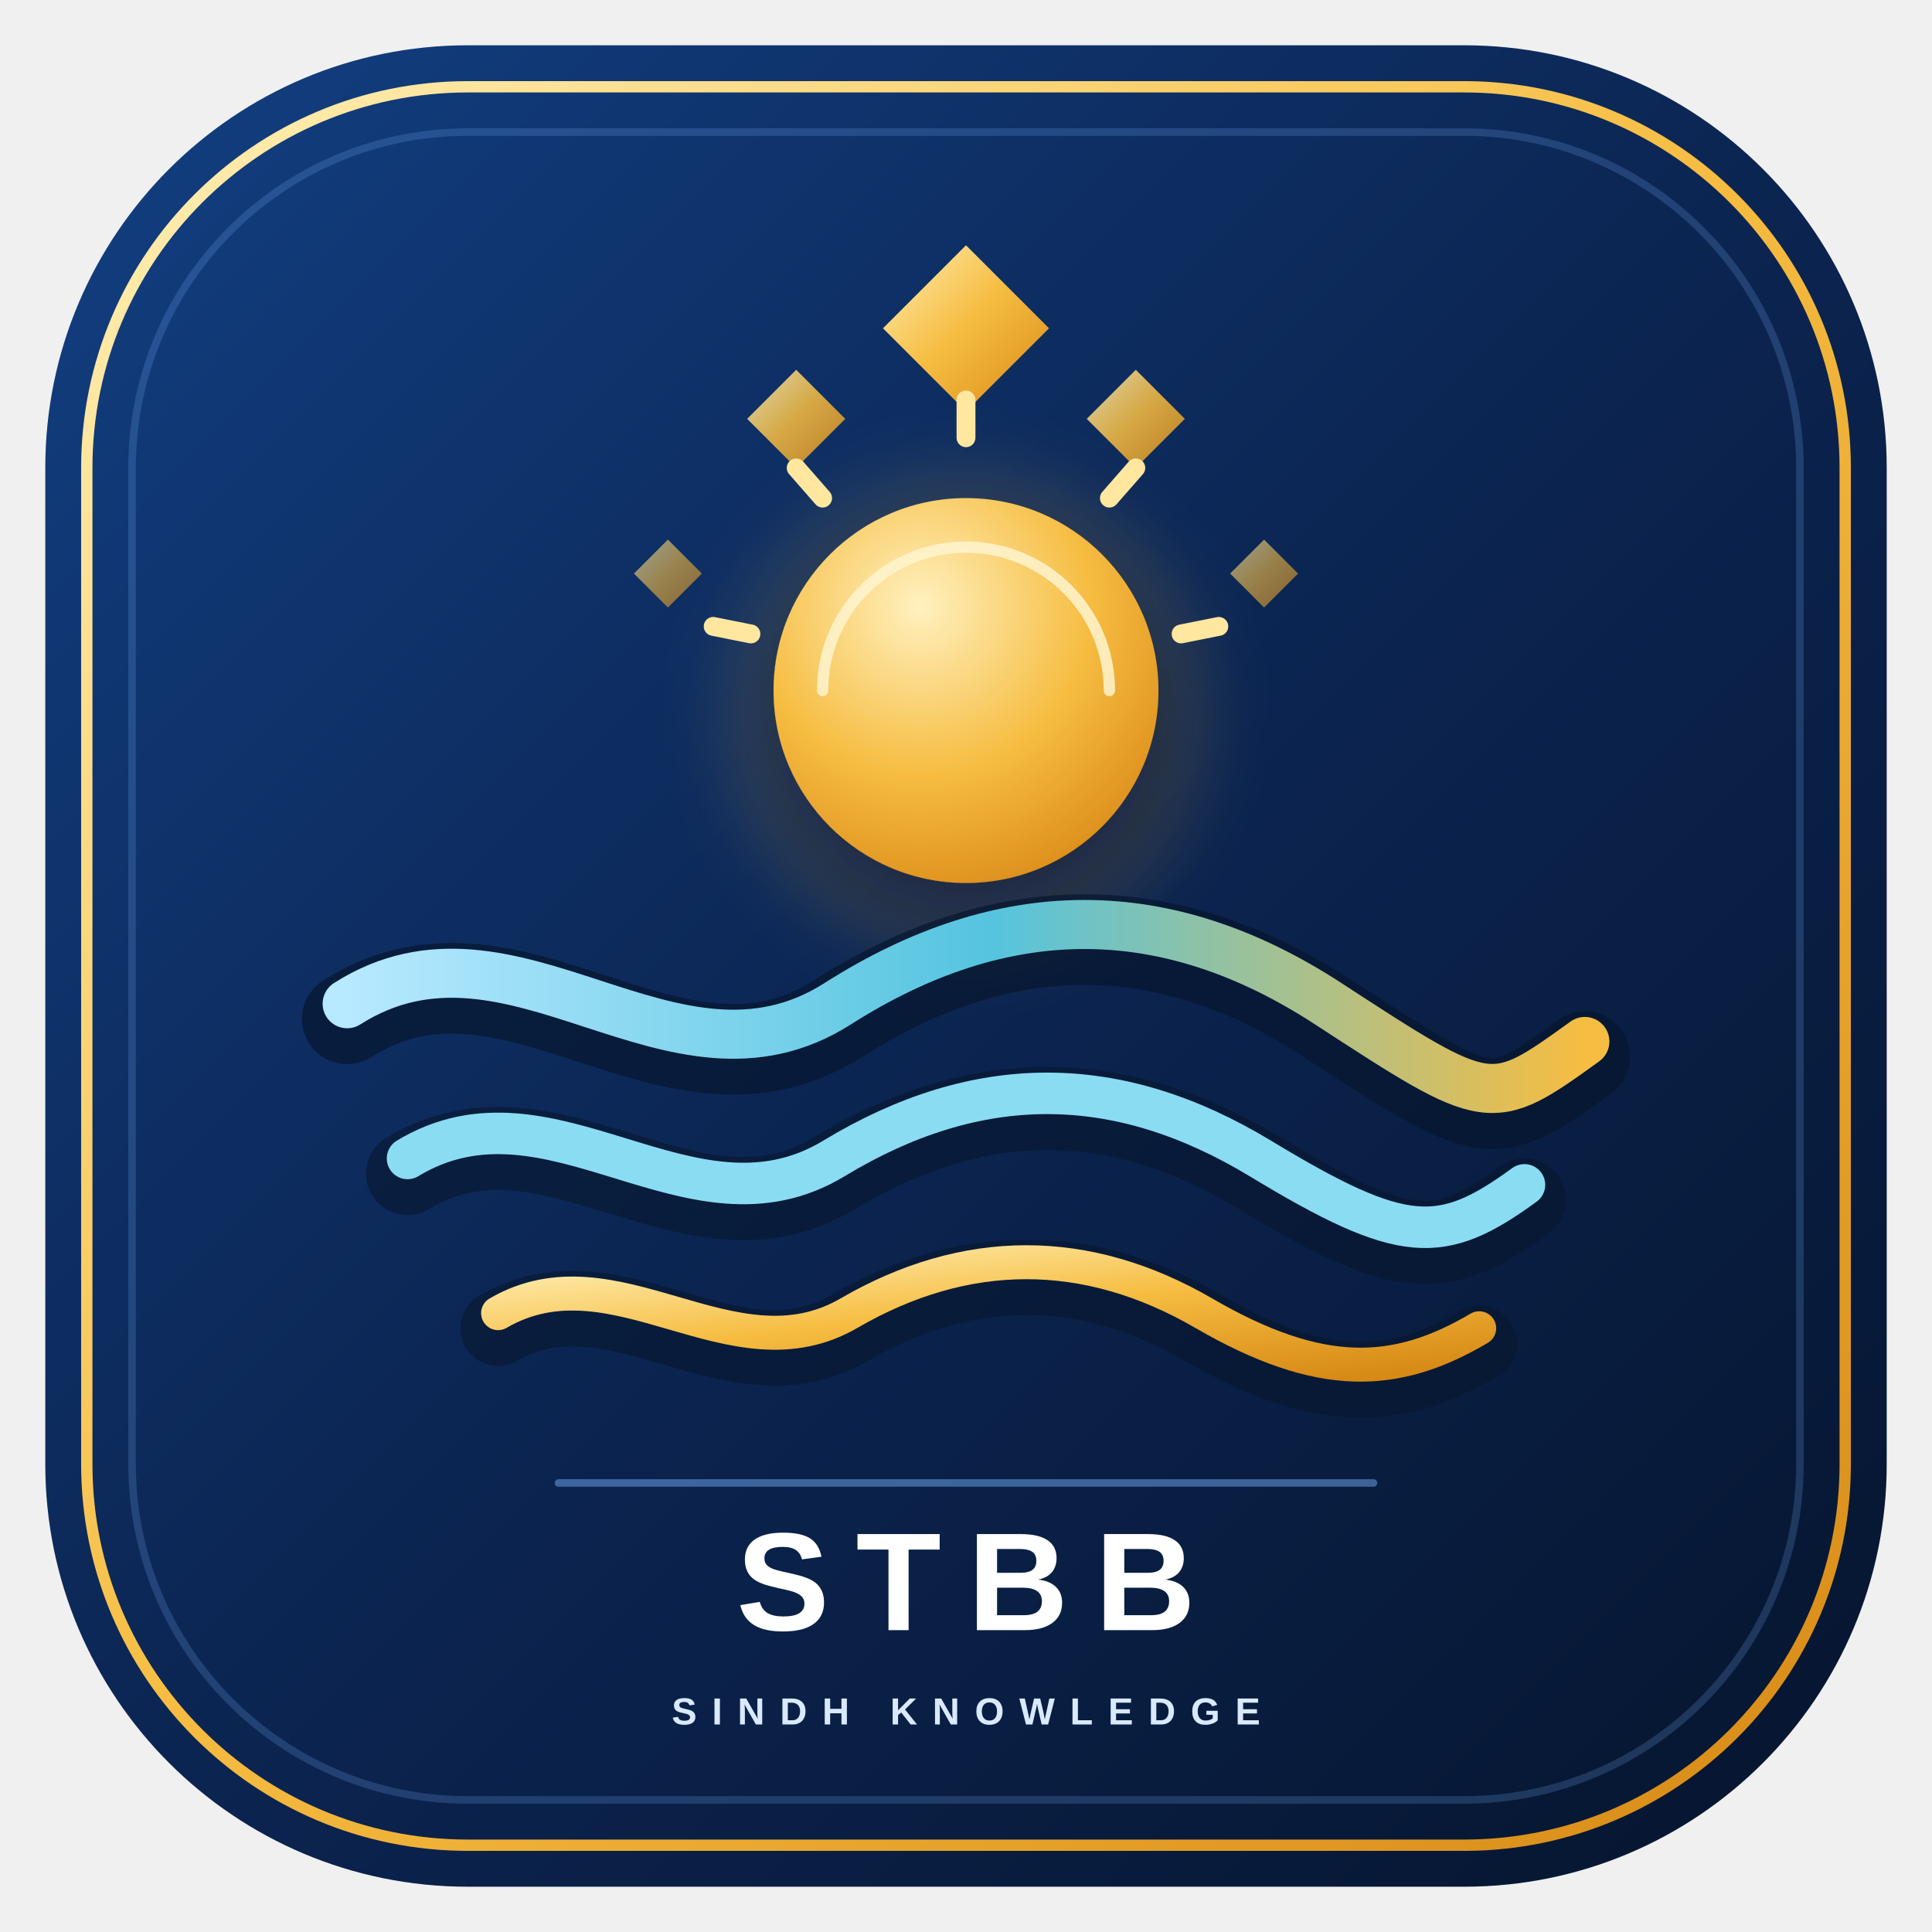
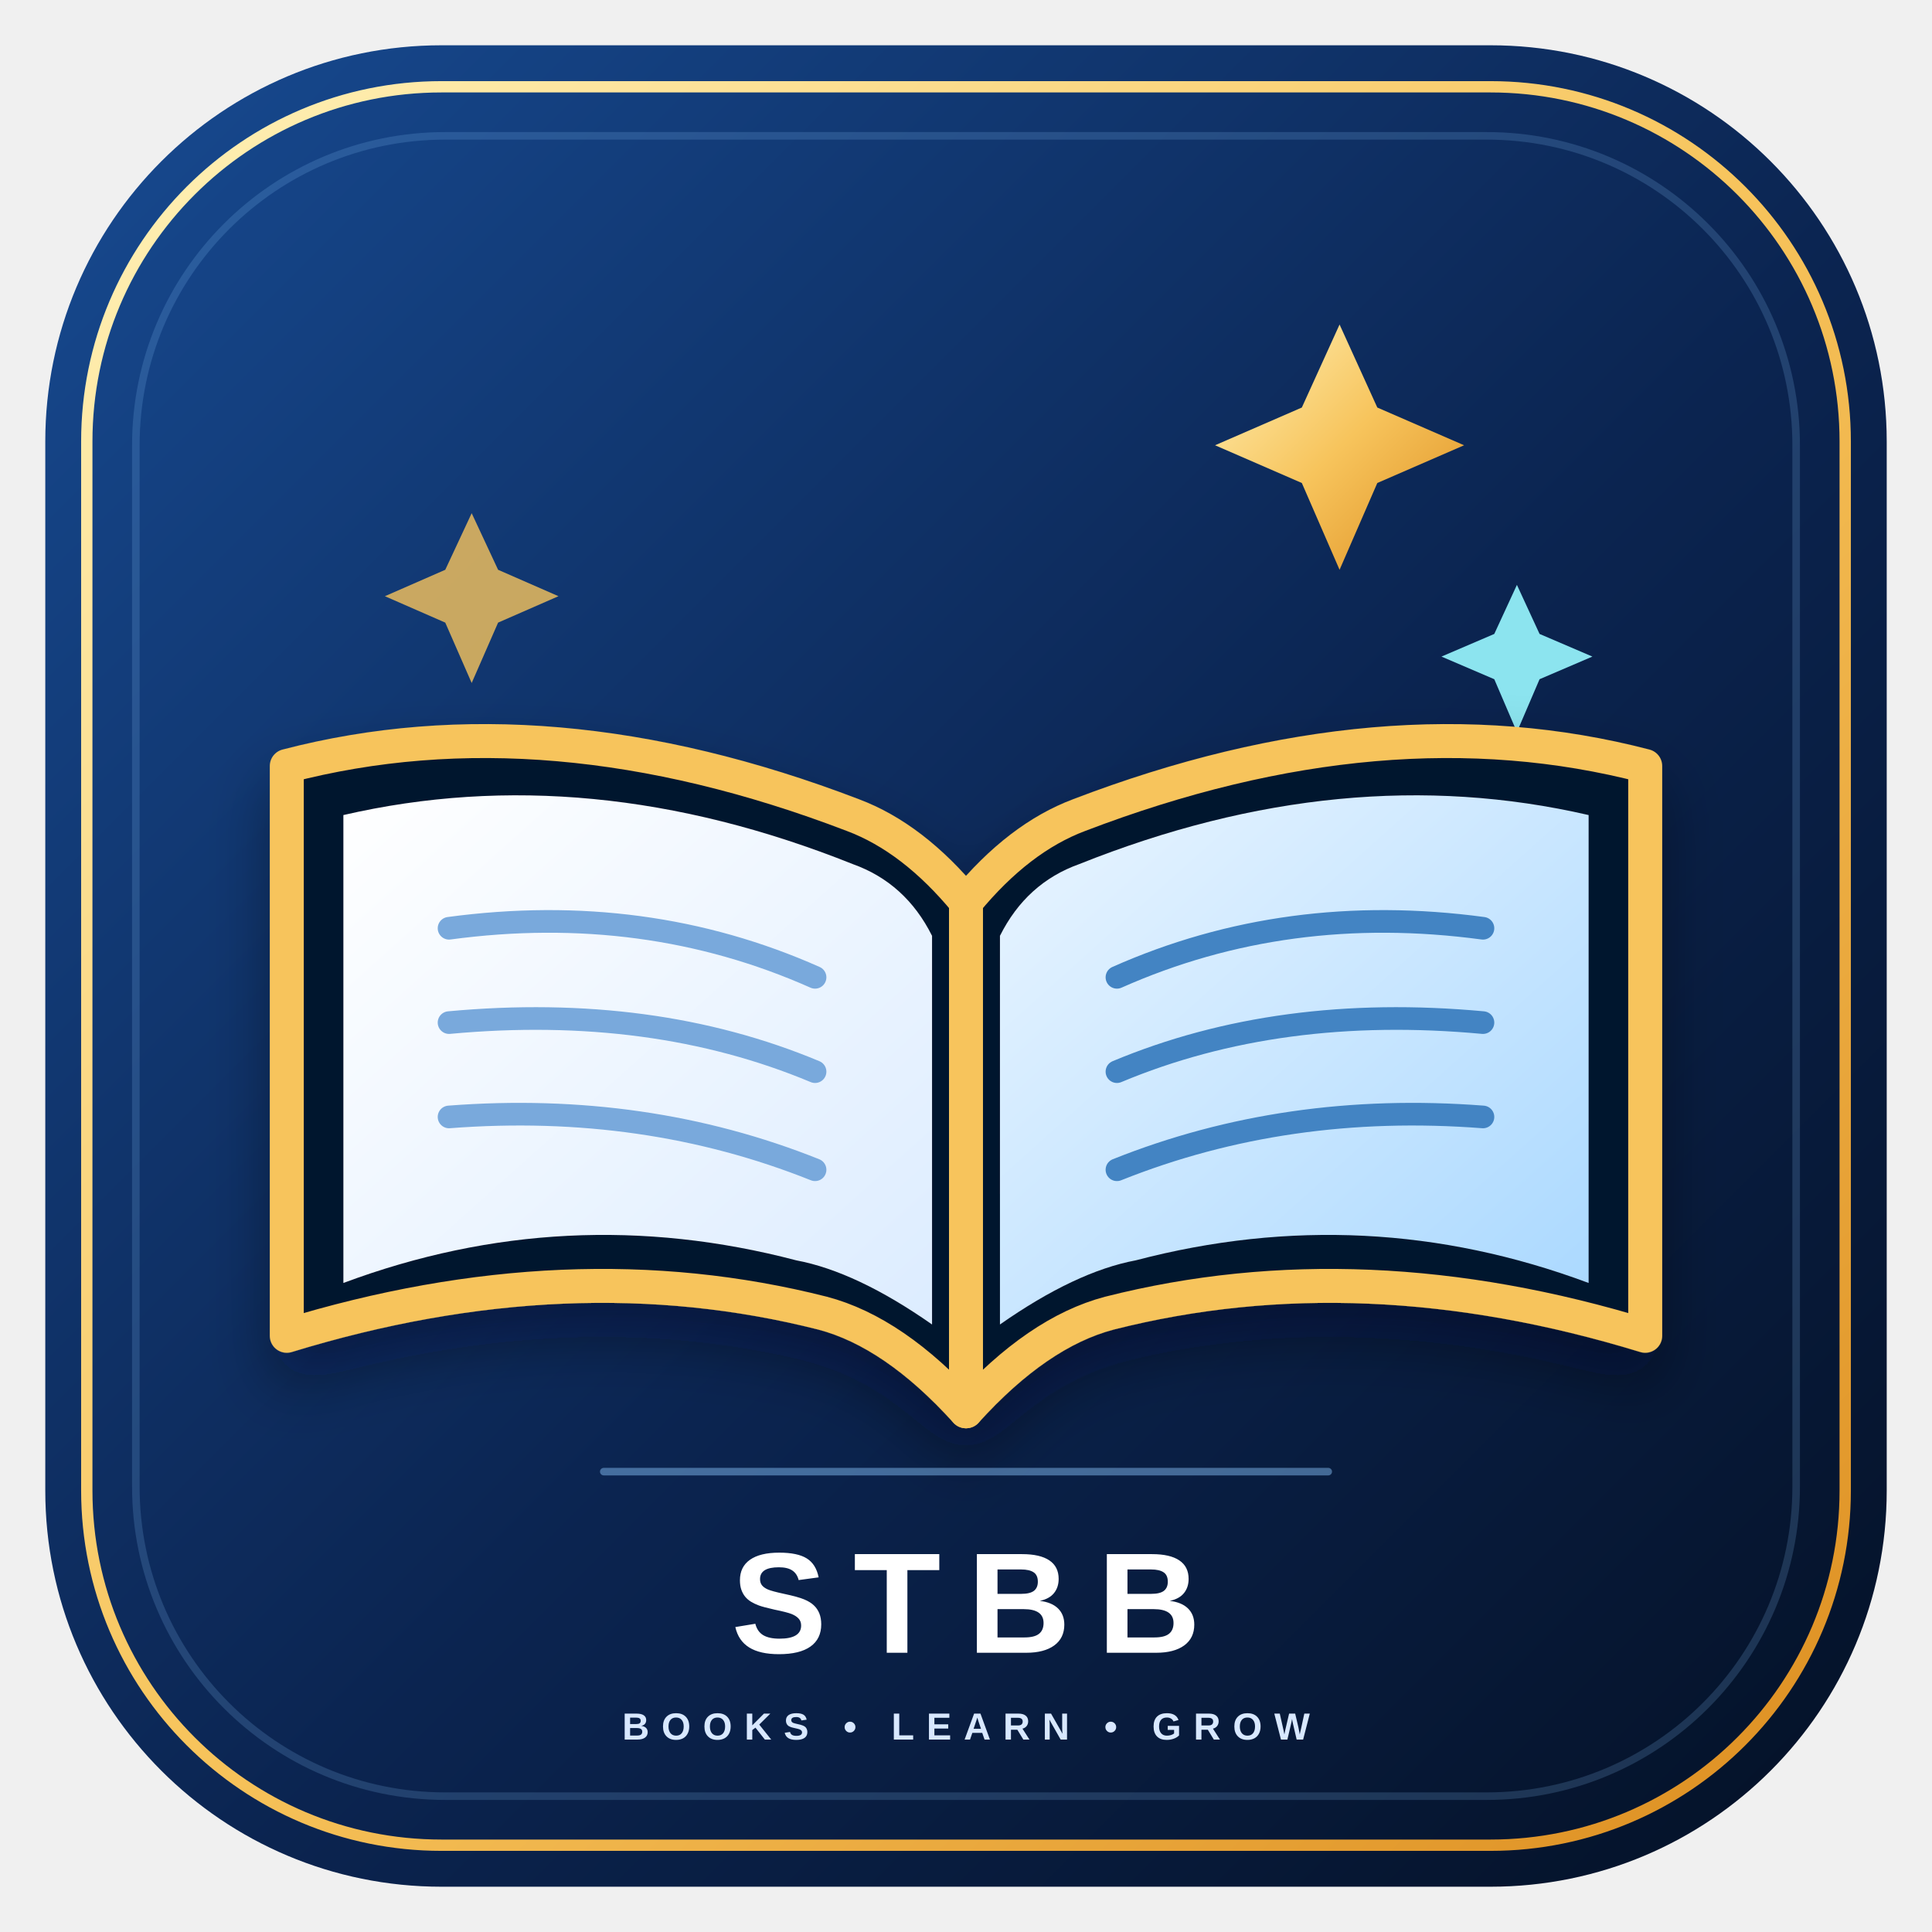
- <svg xmlns="http://www.w3.org/2000/svg" viewBox="0 0 512 512" width="512" height="512" role="img" aria-labelledby="stbb-title stbb-desc">
+ <svg xmlns="http://www.w3.org/2000/svg" viewBox="0 0 512 512" width="512" height="512" role="img" aria-labelledby="title desc">
  <defs>
-     <linearGradient id="navy" x1="0" y1="0" x2="1" y2="1">
-       <stop offset="0" stop-color="#123f82" />
-       <stop offset=".52" stop-color="#0b2450" />
-       <stop offset="1" stop-color="#06152e" />
+     <linearGradient id="bg" x1="0" y1="0" x2="1" y2="1">
+       <stop offset="0" stop-color="#174a91" />
+       <stop offset=".55" stop-color="#0b2450" />
+       <stop offset="1" stop-color="#041126" />
    </linearGradient>
    <linearGradient id="gold" x1="0" y1="0" x2="1" y2="1">
-       <stop offset="0" stop-color="#fff0b7" />
-       <stop offset=".48" stop-color="#f6bd42" />
-       <stop offset="1" stop-color="#d78a16" />
+       <stop offset="0" stop-color="#fff2b9" />
+       <stop offset=".5" stop-color="#f7c45c" />
+       <stop offset="1" stop-color="#dd8e20" />
    </linearGradient>
-     <linearGradient id="river" x1="0" y1="0" x2="1" y2="0">
-       <stop offset="0" stop-color="#b7e9ff" />
-       <stop offset=".52" stop-color="#55c4df" />
-       <stop offset="1" stop-color="#f6bd42" />
+     <linearGradient id="pageL" x1="0" y1="0" x2="1" y2="1">
+       <stop offset="0" stop-color="#ffffff" />
+       <stop offset="1" stop-color="#dcecff" />
    </linearGradient>
-     <radialGradient id="sun" cx=".38" cy=".28" r=".8">
-       <stop offset="0" stop-color="#fff1bf" />
-       <stop offset=".55" stop-color="#f6bd42" />
-       <stop offset="1" stop-color="#db8a18" />
-     </radialGradient>
-     <filter id="glow" x="-50%" y="-50%" width="200%" height="200%">
-       <feGaussianBlur stdDeviation="8" />
-     </filter>
-     <filter id="shadow" x="-20%" y="-20%" width="140%" height="140%">
-       <feDropShadow dx="0" dy="8" stdDeviation="8" flood-color="#020817" flood-opacity=".32" />
+     <linearGradient id="pageR" x1="0" y1="0" x2="1" y2="1">
+       <stop offset="0" stop-color="#eaf5ff" />
+       <stop offset="1" stop-color="#a9d8ff" />
+     </linearGradient>
+     <filter id="shadow" x="-20%" y="-20%" width="140%" height="150%">
+       <feDropShadow dx="0" dy="9" stdDeviation="8" flood-color="#020817" flood-opacity=".38" />
    </filter>
  </defs>
-   <rect x="12" y="12" width="488" height="488" rx="112" fill="url(#navy)" />
-   <rect x="23" y="23" width="466" height="466" rx="101" fill="none" stroke="url(#gold)" stroke-width="3" />
-   <rect x="35" y="35" width="442" height="442" rx="89" fill="none" stroke="#7eb7ff" stroke-opacity=".2" stroke-width="2" />
-   <g fill="url(#gold)">
-     <path d="M256 65 278 87 256 109 234 87Z" />
-     <path d="M211 98 224 111 211 124 198 111Z" opacity=".86" />
-     <path d="M301 98 314 111 301 124 288 111Z" opacity=".86" />
-     <path d="M177 143 186 152 177 161 168 152Z" opacity=".6" />
-     <path d="M335 143 344 152 335 161 326 152Z" opacity=".6" />
+   <rect x="12" y="12" width="488" height="488" rx="105" fill="url(#bg)" />
+   <rect x="23" y="23" width="466" height="466" rx="94" fill="none" stroke="url(#gold)" stroke-width="3" />
+   <rect x="36" y="36" width="440" height="440" rx="82" fill="none" stroke="#8ec9ff" stroke-opacity=".18" stroke-width="2" />
+   <path d="M355 86 365 108 388 118 365 128 355 151 345 128 322 118 345 108Z" fill="url(#gold)" />
+   <path d="M402 155 408 168 422 174 408 180 402 194 396 180 382 174 396 168Z" fill="#8ce4ef" />
+   <path d="M125 136 132 151 148 158 132 165 125 181 118 165 102 158 118 151Z" fill="#f7c45c" opacity=".8" />
+   <g filter="url(#shadow)" stroke-linejoin="round">
+     <path d="M76 203 Q145 185 226 216 Q242 222 256 239 L256 374 Q237 353 218 348 Q151 331 76 354Z" fill="#06162e" stroke="#f7c45c" stroke-width="9" />
+     <path d="M436 203 Q367 185 286 216 Q270 222 256 239 L256 374 Q275 353 294 348 Q361 331 436 354Z" fill="#06162e" stroke="#f7c45c" stroke-width="9" />
+     <path d="M91 216 Q156 201 226 229 Q240 234 247 248 L247 351 Q227 337 211 334 Q150 318 91 340Z" fill="url(#pageL)" />
+     <path d="M421 216 Q356 201 286 229 Q272 234 265 248 L265 351 Q285 337 301 334 Q362 318 421 340Z" fill="url(#pageR)" />
+     <path d="M256 241 L256 374" stroke="url(#gold)" stroke-width="6" stroke-linecap="round" />
  </g>
-   <circle cx="256" cy="189" r="65" fill="#f6bd42" opacity=".14" filter="url(#glow)" />
-   <circle cx="256" cy="183" r="51" fill="url(#sun)" filter="url(#shadow)" />
-   <path d="M218 183a38 38 0 0 1 76 0" fill="none" stroke="#fff4cf" stroke-width="3" stroke-linecap="round" opacity=".85" />
-   <g stroke="#ffe7a0" stroke-width="5" stroke-linecap="round">
-     <path d="M256 116v-10" />
-     <path d="m218 132-7-8" />
-     <path d="m294 132 7-8" />
-     <path d="m199 168-10-2" />
-     <path d="m313 168 10-2" />
+   <g fill="none" stroke-linecap="round" stroke-width="6">
+     <path d="M119 246 Q171 239 216 259" stroke="#79a9dc" />
+     <path d="M119 271 Q173 266 216 284" stroke="#79a9dc" />
+     <path d="M119 296 Q171 292 216 310" stroke="#79a9dc" />
+     <path d="M393 246 Q341 239 296 259" stroke="#4384c3" />
+     <path d="M393 271 Q339 266 296 284" stroke="#4384c3" />
+     <path d="M393 296 Q341 292 296 310" stroke="#4384c3" />
  </g>
-   <g fill="none" stroke-linecap="round" stroke-linejoin="round">
-     <path d="M92 270c44-28 86 28 130 0s87-28 130 0 43 28 68 10" stroke="#06152d" stroke-width="24" opacity=".7" />
-     <path d="M92 266c44-28 86 28 130 0s87-28 130 0 43 28 68 10" stroke="url(#river)" stroke-width="13" />
-     <path d="M108 311c38-23 75 23 113 0s75-23 113 0 48 23 70 7" stroke="#06152d" stroke-width="22" opacity=".6" />
-     <path d="M108 307c38-23 75 23 113 0s75-23 113 0 48 23 70 7" stroke="#8adcf2" stroke-width="11" />
-     <path d="M132 352c31-18 62 18 93 0s63-18 94 0 51 17 73 4" stroke="#06152d" stroke-width="20" opacity=".6" />
-     <path d="M132 348c31-18 62 18 93 0s63-18 94 0 51 17 73 4" stroke="url(#gold)" stroke-width="9" />
-   </g>
-   <path d="M148 393h216" stroke="#7eb7ff" stroke-opacity=".45" stroke-width="2" stroke-linecap="round" />
-   <text x="256" y="432" fill="#fff" font-family="Plus Jakarta Sans, Arial, sans-serif" font-size="37" font-weight="800" letter-spacing="7" text-anchor="middle">STBB</text>
-   <text x="256" y="457" fill="#d9e9ff" font-family="Arial, sans-serif" font-size="10" font-weight="700" letter-spacing="4" text-anchor="middle">SINDH KNOWLEDGE</text>
+   <path d="M160 390 H352" stroke="#8cc8ff" stroke-opacity=".45" stroke-width="2" stroke-linecap="round" />
+   <text x="256" y="438" fill="#ffffff" font-family="Plus Jakarta Sans, Arial, sans-serif" font-size="38" font-weight="900" letter-spacing="7" text-anchor="middle">STBB</text>
+   <text x="256" y="461" fill="#d8e8ff" font-family="Arial, sans-serif" font-size="10" font-weight="700" letter-spacing="3.2" text-anchor="middle">BOOKS • LEARN • GROW</text>
</svg>
